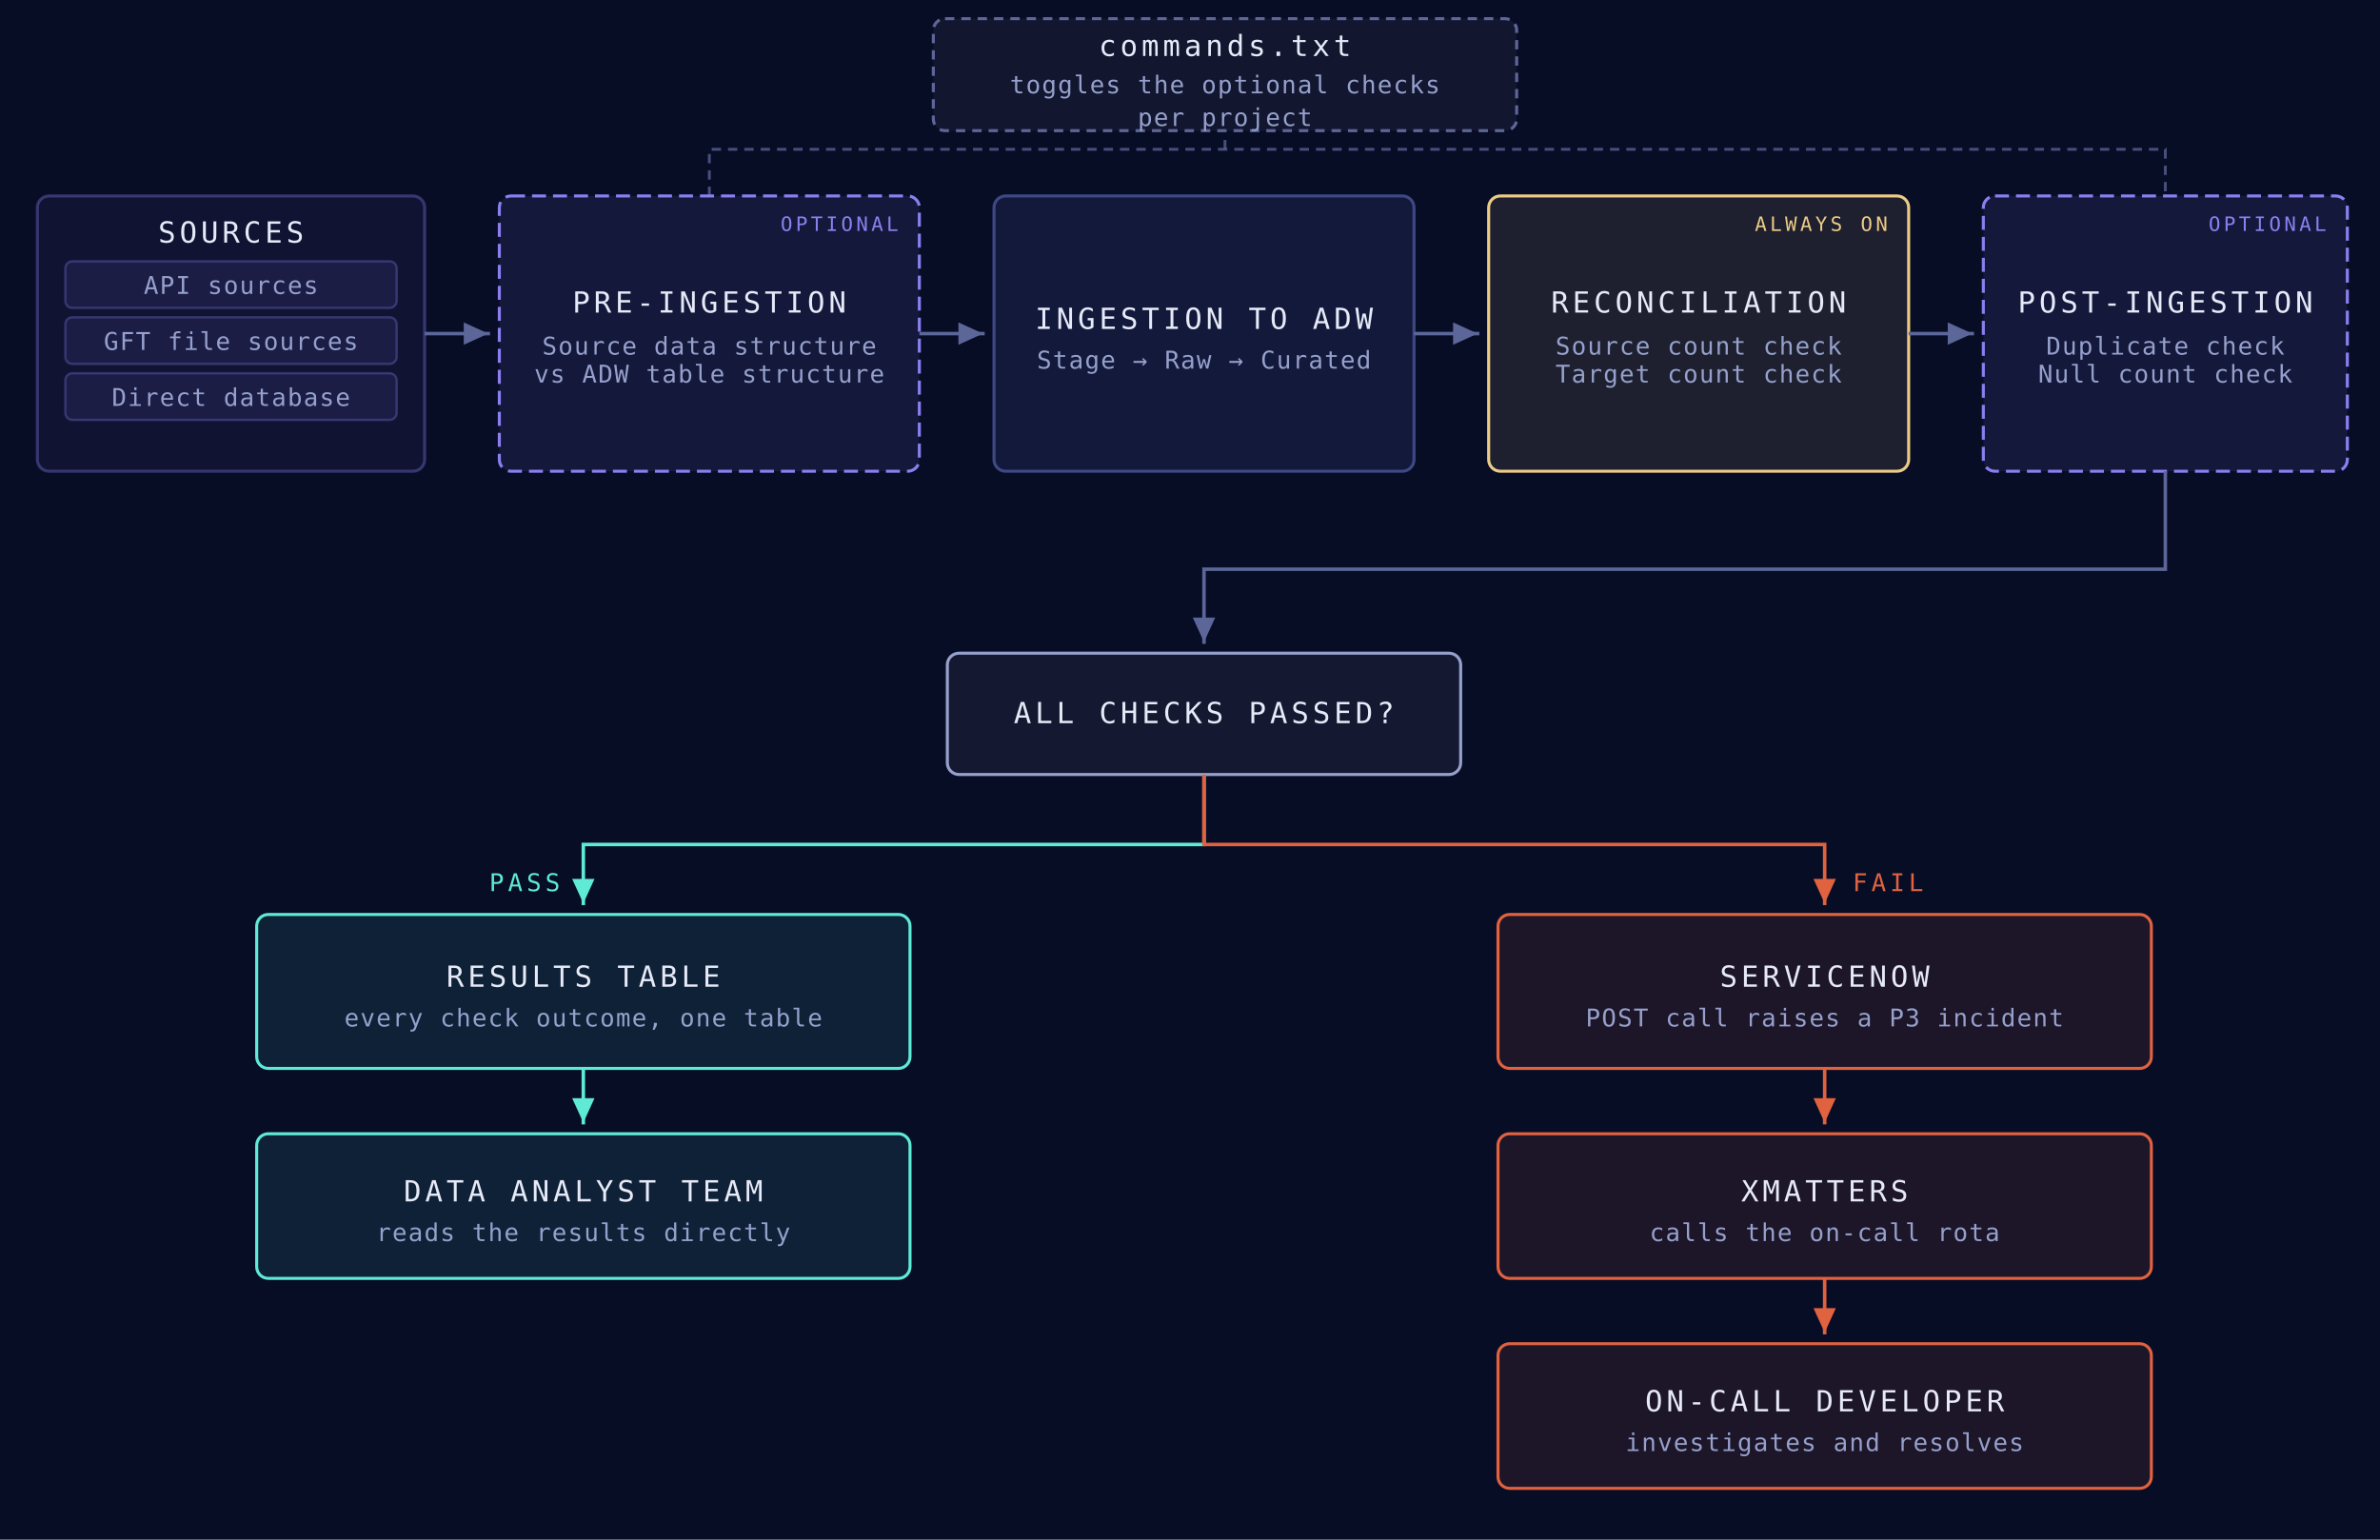
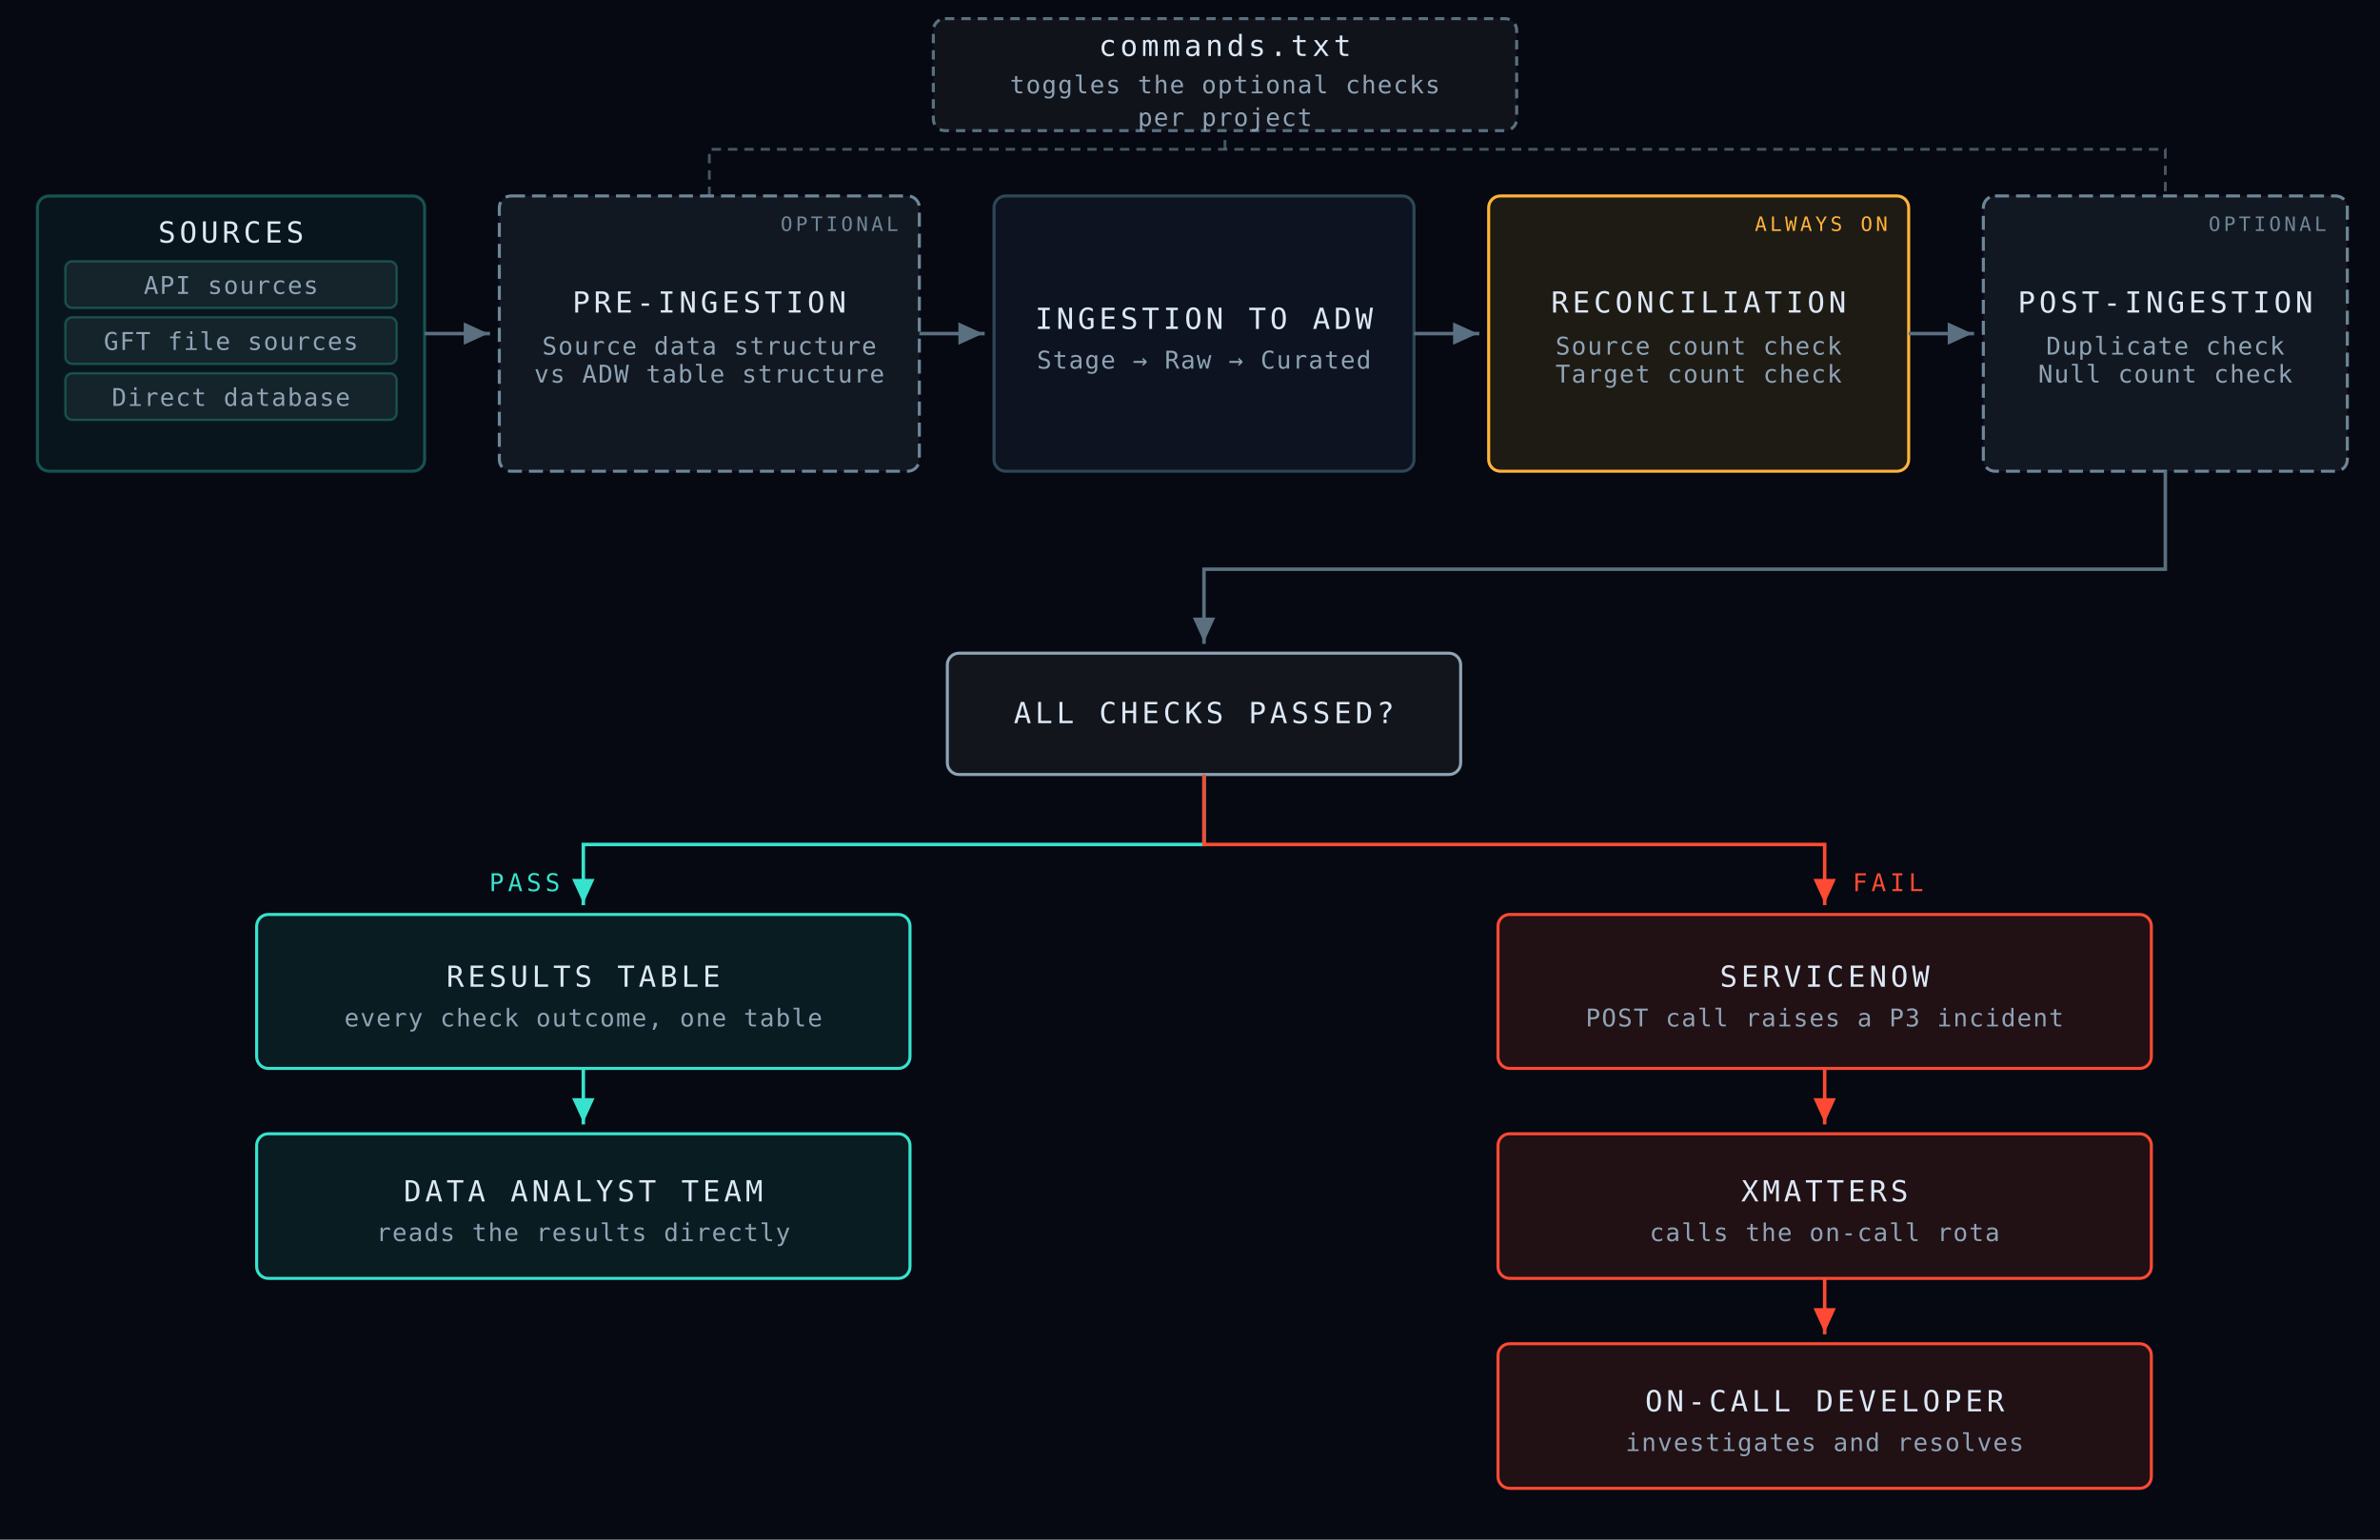
<svg xmlns="http://www.w3.org/2000/svg" viewBox="0 0 1020 660" width="1020" height="660" role="img" aria-label="DJMAF architecture: sources feed an optional pre-ingestion structure check, ingestion into ADW, an always-on source and target count reconciliation, and an optional post-ingestion duplicate and null check. Passing runs write to a results table for the data analyst team. Failures raise a Priority 3 ServiceNow incident and an xMatters call to the on-call developer.">
-   <style>text{font-family:"IBM Plex Mono",Consolas,monospace}.box rect{fill:rgba(20,28,62,.85);stroke:#3E4884;stroke-width:1.3}.box.core rect{fill:rgba(235,203,134,.10);stroke:#EBCB86}.box.opt rect{fill:rgba(139,127,240,.10);stroke:#8B7FF0;stroke-dasharray:6 3}.box.dec rect{fill:rgba(255,255,255,.05);stroke:#95A0CC}.box.cfg rect{fill:rgba(255,255,255,.04);stroke:#5C6699;stroke-dasharray:4 3}.box.src rect{fill:rgba(139,127,240,.06);stroke:rgba(139,127,240,.35)}.box.ok rect{fill:rgba(94,234,212,.09);stroke:#5EEAD4}.box.bad rect{fill:rgba(224,98,63,.10);stroke:#E0623F}.pill rect{fill:rgba(139,127,240,.10);stroke:rgba(139,127,240,.3);stroke-width:1}.t{font-size:12.5px;letter-spacing:.13em;fill:#E6EAF8;text-anchor:middle}.st{font-size:10.5px;letter-spacing:.05em;fill:#95A0CC;text-anchor:middle}.tag{font-size:8.5px;letter-spacing:.16em;fill:#8B7FF0}.box.core+.tag,.tag.on{fill:#EBCB86}.flag{font-size:10.5px;letter-spacing:.16em}.flag.ok{fill:#5EEAD4}.flag.bad{fill:#E0623F}</style>
-   <rect width="1020" height="660" fill="#080D26" />
+   <style>text{font-family:"IBM Plex Mono",Consolas,monospace}.box rect{fill:rgba(14,21,35,.86);stroke:#2E4756;stroke-width:1.3}.box.core rect{fill:rgba(255,180,58,.10);stroke:#FFB43A}.box.opt rect{fill:rgba(110,135,152,.12);stroke:#6E8798;stroke-dasharray:6 3}.box.dec rect{fill:rgba(255,255,255,.05);stroke:#8FA3B5}.box.cfg rect{fill:rgba(255,255,255,.04);stroke:#5A7080;stroke-dasharray:4 3}.box.src rect{fill:rgba(55,227,206,.06);stroke:rgba(55,227,206,.32)}.box.ok rect{fill:rgba(55,227,206,.09);stroke:#37E3CE}.box.bad rect{fill:rgba(255,74,51,.11);stroke:#FF4A33}.pill rect{fill:rgba(110,135,152,.12);stroke:rgba(55,227,206,.26);stroke-width:1}.t{font-size:12.5px;letter-spacing:.13em;fill:#DCE8F5;text-anchor:middle}.st{font-size:10.5px;letter-spacing:.05em;fill:#8FA3B5;text-anchor:middle}.tag{font-size:8.5px;letter-spacing:.16em;fill:#6E8798}.box.core+.tag,.tag.on{fill:#FFB43A}.flag{font-size:10.5px;letter-spacing:.16em}.flag.ok{fill:#37E3CE}.flag.bad{fill:#FF4A33}</style>
+   <rect width="1020" height="660" fill="#060911" />
  <defs>
    <marker id="am" markerWidth="9" markerHeight="9" refX="7.5" refY="3.2" orient="auto">
-       <path d="M0 0 L7 3.2 L0 6.4Z" fill="#5C6699" />
+       <path d="M0 0 L7 3.2 L0 6.4Z" fill="#5A7080" />
    </marker>
    <marker id="ak" markerWidth="9" markerHeight="9" refX="7.5" refY="3.2" orient="auto">
-       <path d="M0 0 L7 3.2 L0 6.4Z" fill="#5EEAD4" />
+       <path d="M0 0 L7 3.2 L0 6.4Z" fill="#37E3CE" />
    </marker>
    <marker id="ab" markerWidth="9" markerHeight="9" refX="7.5" refY="3.2" orient="auto">
-       <path d="M0 0 L7 3.2 L0 6.4Z" fill="#E0623F" />
+       <path d="M0 0 L7 3.2 L0 6.4Z" fill="#FF4A33" />
    </marker>
  </defs>
  <g class="box cfg">
    <rect x="400" y="8" width="250" height="48" rx="5" />
    <text x="525.0" y="24" class="t">commands.txt</text>
    <text x="525.0" y="40" class="st">toggles the optional checks</text>
    <text x="525.0" y="54" class="st">per project</text>
  </g>
-   <path d="M304 84 V64 H928 V84" fill="none" stroke="#5C6699" stroke-width="1.2" stroke-dasharray="4 3" opacity=".75" />
-   <path d="M525 64 V58" fill="none" stroke="#5C6699" stroke-width="1.2" stroke-dasharray="4 3" opacity=".75" />
+   <path d="M304 84 V64 H928 V84" fill="none" stroke="#5A7080" stroke-width="1.2" stroke-dasharray="4 3" opacity=".75" />
+   <path d="M525 64 V58" fill="none" stroke="#5A7080" stroke-width="1.2" stroke-dasharray="4 3" opacity=".75" />
  <g class="box src">
    <rect x="16" y="84" width="166" height="118" rx="5" />
    <text x="99" y="104" class="t">SOURCES</text>
  </g>
  <g class="pill">
    <rect x="28" y="112" width="142" height="20" rx="3" />
    <text x="99" y="126" class="st">API sources</text>
  </g>
  <g class="pill">
    <rect x="28" y="136" width="142" height="20" rx="3" />
    <text x="99" y="150" class="st">GFT file sources</text>
  </g>
  <g class="pill">
    <rect x="28" y="160" width="142" height="20" rx="3" />
    <text x="99" y="174" class="st">Direct database</text>
  </g>
  <g class="box opt">
    <rect x="214" y="84" width="180" height="118" rx="5" />
    <text x="304.0" y="134" class="t">PRE-INGESTION</text>
    <text x="304.0" y="152" class="st">Source data structure</text>
    <text x="304.0" y="164" class="st">vs ADW table structure</text>
  </g>
  <text x="385" y="99" class="tag" text-anchor="end">OPTIONAL</text>
  <g class="box std">
    <rect x="426" y="84" width="180" height="118" rx="5" />
    <text x="516.0" y="141" class="t">INGESTION TO ADW</text>
    <text x="516.0" y="158" class="st">Stage → Raw → Curated</text>
  </g>
  <g class="box core">
    <rect x="638" y="84" width="180" height="118" rx="5" />
    <text x="728.0" y="134" class="t">RECONCILIATION</text>
    <text x="728.0" y="152" class="st">Source count check</text>
    <text x="728.0" y="164" class="st">Target count check</text>
  </g>
  <text x="809" y="99" class="tag" text-anchor="end">ALWAYS ON</text>
  <g class="box opt">
    <rect x="850" y="84" width="156" height="118" rx="5" />
    <text x="928.0" y="134" class="t">POST-INGESTION</text>
    <text x="928.0" y="152" class="st">Duplicate check</text>
    <text x="928.0" y="164" class="st">Null count check</text>
  </g>
  <text x="997" y="99" class="tag" text-anchor="end">OPTIONAL</text>
-   <path d="M182 143 H210" fill="none" stroke="#5C6699" stroke-width="1.5" marker-end="url(#am)" />
-   <path d="M394 143 H422" fill="none" stroke="#5C6699" stroke-width="1.5" marker-end="url(#am)" />
-   <path d="M606 143 H634" fill="none" stroke="#5C6699" stroke-width="1.5" marker-end="url(#am)" />
-   <path d="M818 143 H846" fill="none" stroke="#5C6699" stroke-width="1.5" marker-end="url(#am)" />
-   <path d="M928 202 V244 H516 V276" fill="none" stroke="#5C6699" stroke-width="1.5" marker-end="url(#am)" />
+   <path d="M182 143 H210" fill="none" stroke="#5A7080" stroke-width="1.5" marker-end="url(#am)" />
+   <path d="M394 143 H422" fill="none" stroke="#5A7080" stroke-width="1.5" marker-end="url(#am)" />
+   <path d="M606 143 H634" fill="none" stroke="#5A7080" stroke-width="1.5" marker-end="url(#am)" />
+   <path d="M818 143 H846" fill="none" stroke="#5A7080" stroke-width="1.5" marker-end="url(#am)" />
+   <path d="M928 202 V244 H516 V276" fill="none" stroke="#5A7080" stroke-width="1.5" marker-end="url(#am)" />
  <g class="box dec">
    <rect x="406" y="280" width="220" height="52" rx="5" />
    <text x="516.0" y="310" class="t">ALL CHECKS PASSED?</text>
  </g>
-   <path d="M516 332 V362 H250 V388" fill="none" stroke="#5EEAD4" stroke-width="1.5" marker-end="url(#ak)" />
-   <path d="M516 332 V362 H782 V388" fill="none" stroke="#E0623F" stroke-width="1.5" marker-end="url(#ab)" />
+   <path d="M516 332 V362 H250 V388" fill="none" stroke="#37E3CE" stroke-width="1.5" marker-end="url(#ak)" />
+   <path d="M516 332 V362 H782 V388" fill="none" stroke="#FF4A33" stroke-width="1.5" marker-end="url(#ab)" />
  <text x="240" y="382" class="flag ok" text-anchor="end">PASS</text>
  <text x="794" y="382" class="flag bad" text-anchor="start">FAIL</text>
  <g class="box ok">
    <rect x="110" y="392" width="280" height="66" rx="5" />
    <text x="250.0" y="423" class="t">RESULTS TABLE</text>
    <text x="250.0" y="440" class="st">every check outcome, one table</text>
  </g>
-   <path d="M250 458 V482" fill="none" stroke="#5EEAD4" stroke-width="1.5" marker-end="url(#ak)" />
+   <path d="M250 458 V482" fill="none" stroke="#37E3CE" stroke-width="1.5" marker-end="url(#ak)" />
  <g class="box ok">
    <rect x="110" y="486" width="280" height="62" rx="5" />
    <text x="250.0" y="515" class="t">DATA ANALYST TEAM</text>
    <text x="250.0" y="532" class="st">reads the results directly</text>
  </g>
  <g class="box bad">
    <rect x="642" y="392" width="280" height="66" rx="5" />
    <text x="782.0" y="423" class="t">SERVICENOW</text>
    <text x="782.0" y="440" class="st">POST call raises a P3 incident</text>
  </g>
-   <path d="M782 458 V482" fill="none" stroke="#E0623F" stroke-width="1.5" marker-end="url(#ab)" />
+   <path d="M782 458 V482" fill="none" stroke="#FF4A33" stroke-width="1.5" marker-end="url(#ab)" />
  <g class="box bad">
    <rect x="642" y="486" width="280" height="62" rx="5" />
    <text x="782.0" y="515" class="t">XMATTERS</text>
    <text x="782.0" y="532" class="st">calls the on-call rota</text>
  </g>
-   <path d="M782 548 V572" fill="none" stroke="#E0623F" stroke-width="1.5" marker-end="url(#ab)" />
+   <path d="M782 548 V572" fill="none" stroke="#FF4A33" stroke-width="1.5" marker-end="url(#ab)" />
  <g class="box bad">
    <rect x="642" y="576" width="280" height="62" rx="5" />
    <text x="782.0" y="605" class="t">ON-CALL DEVELOPER</text>
    <text x="782.0" y="622" class="st">investigates and resolves</text>
  </g>
</svg>
